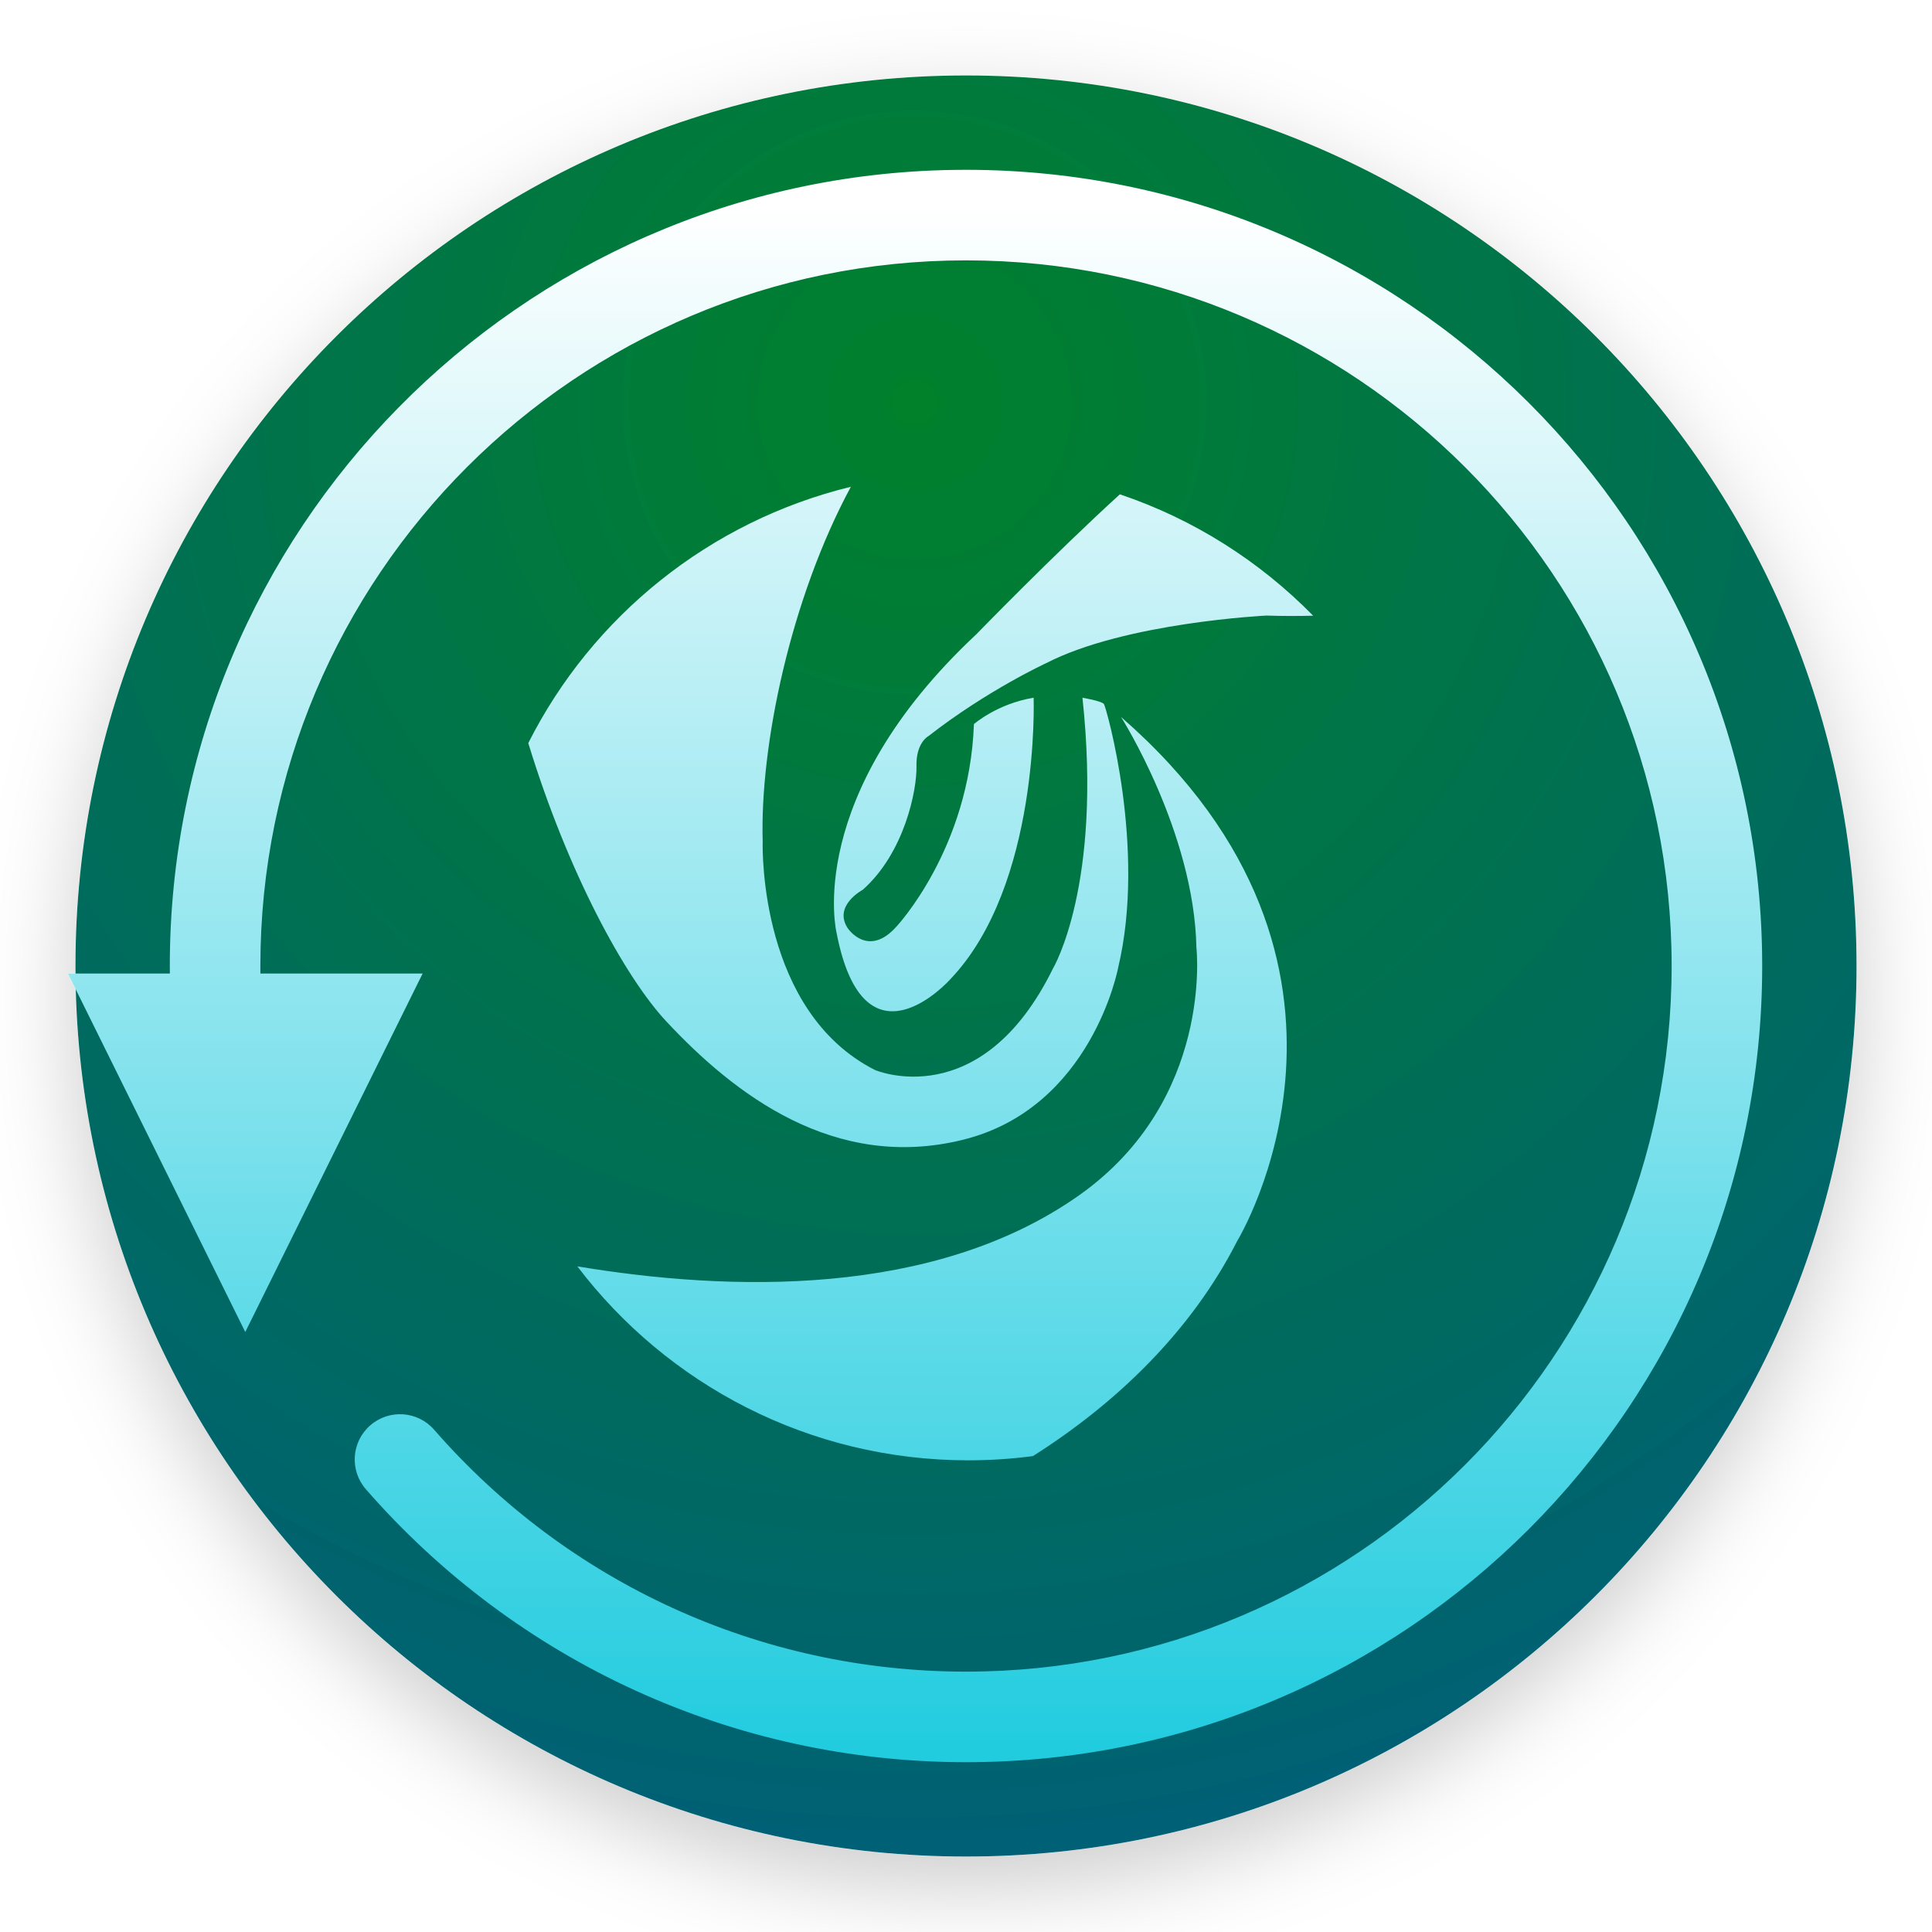
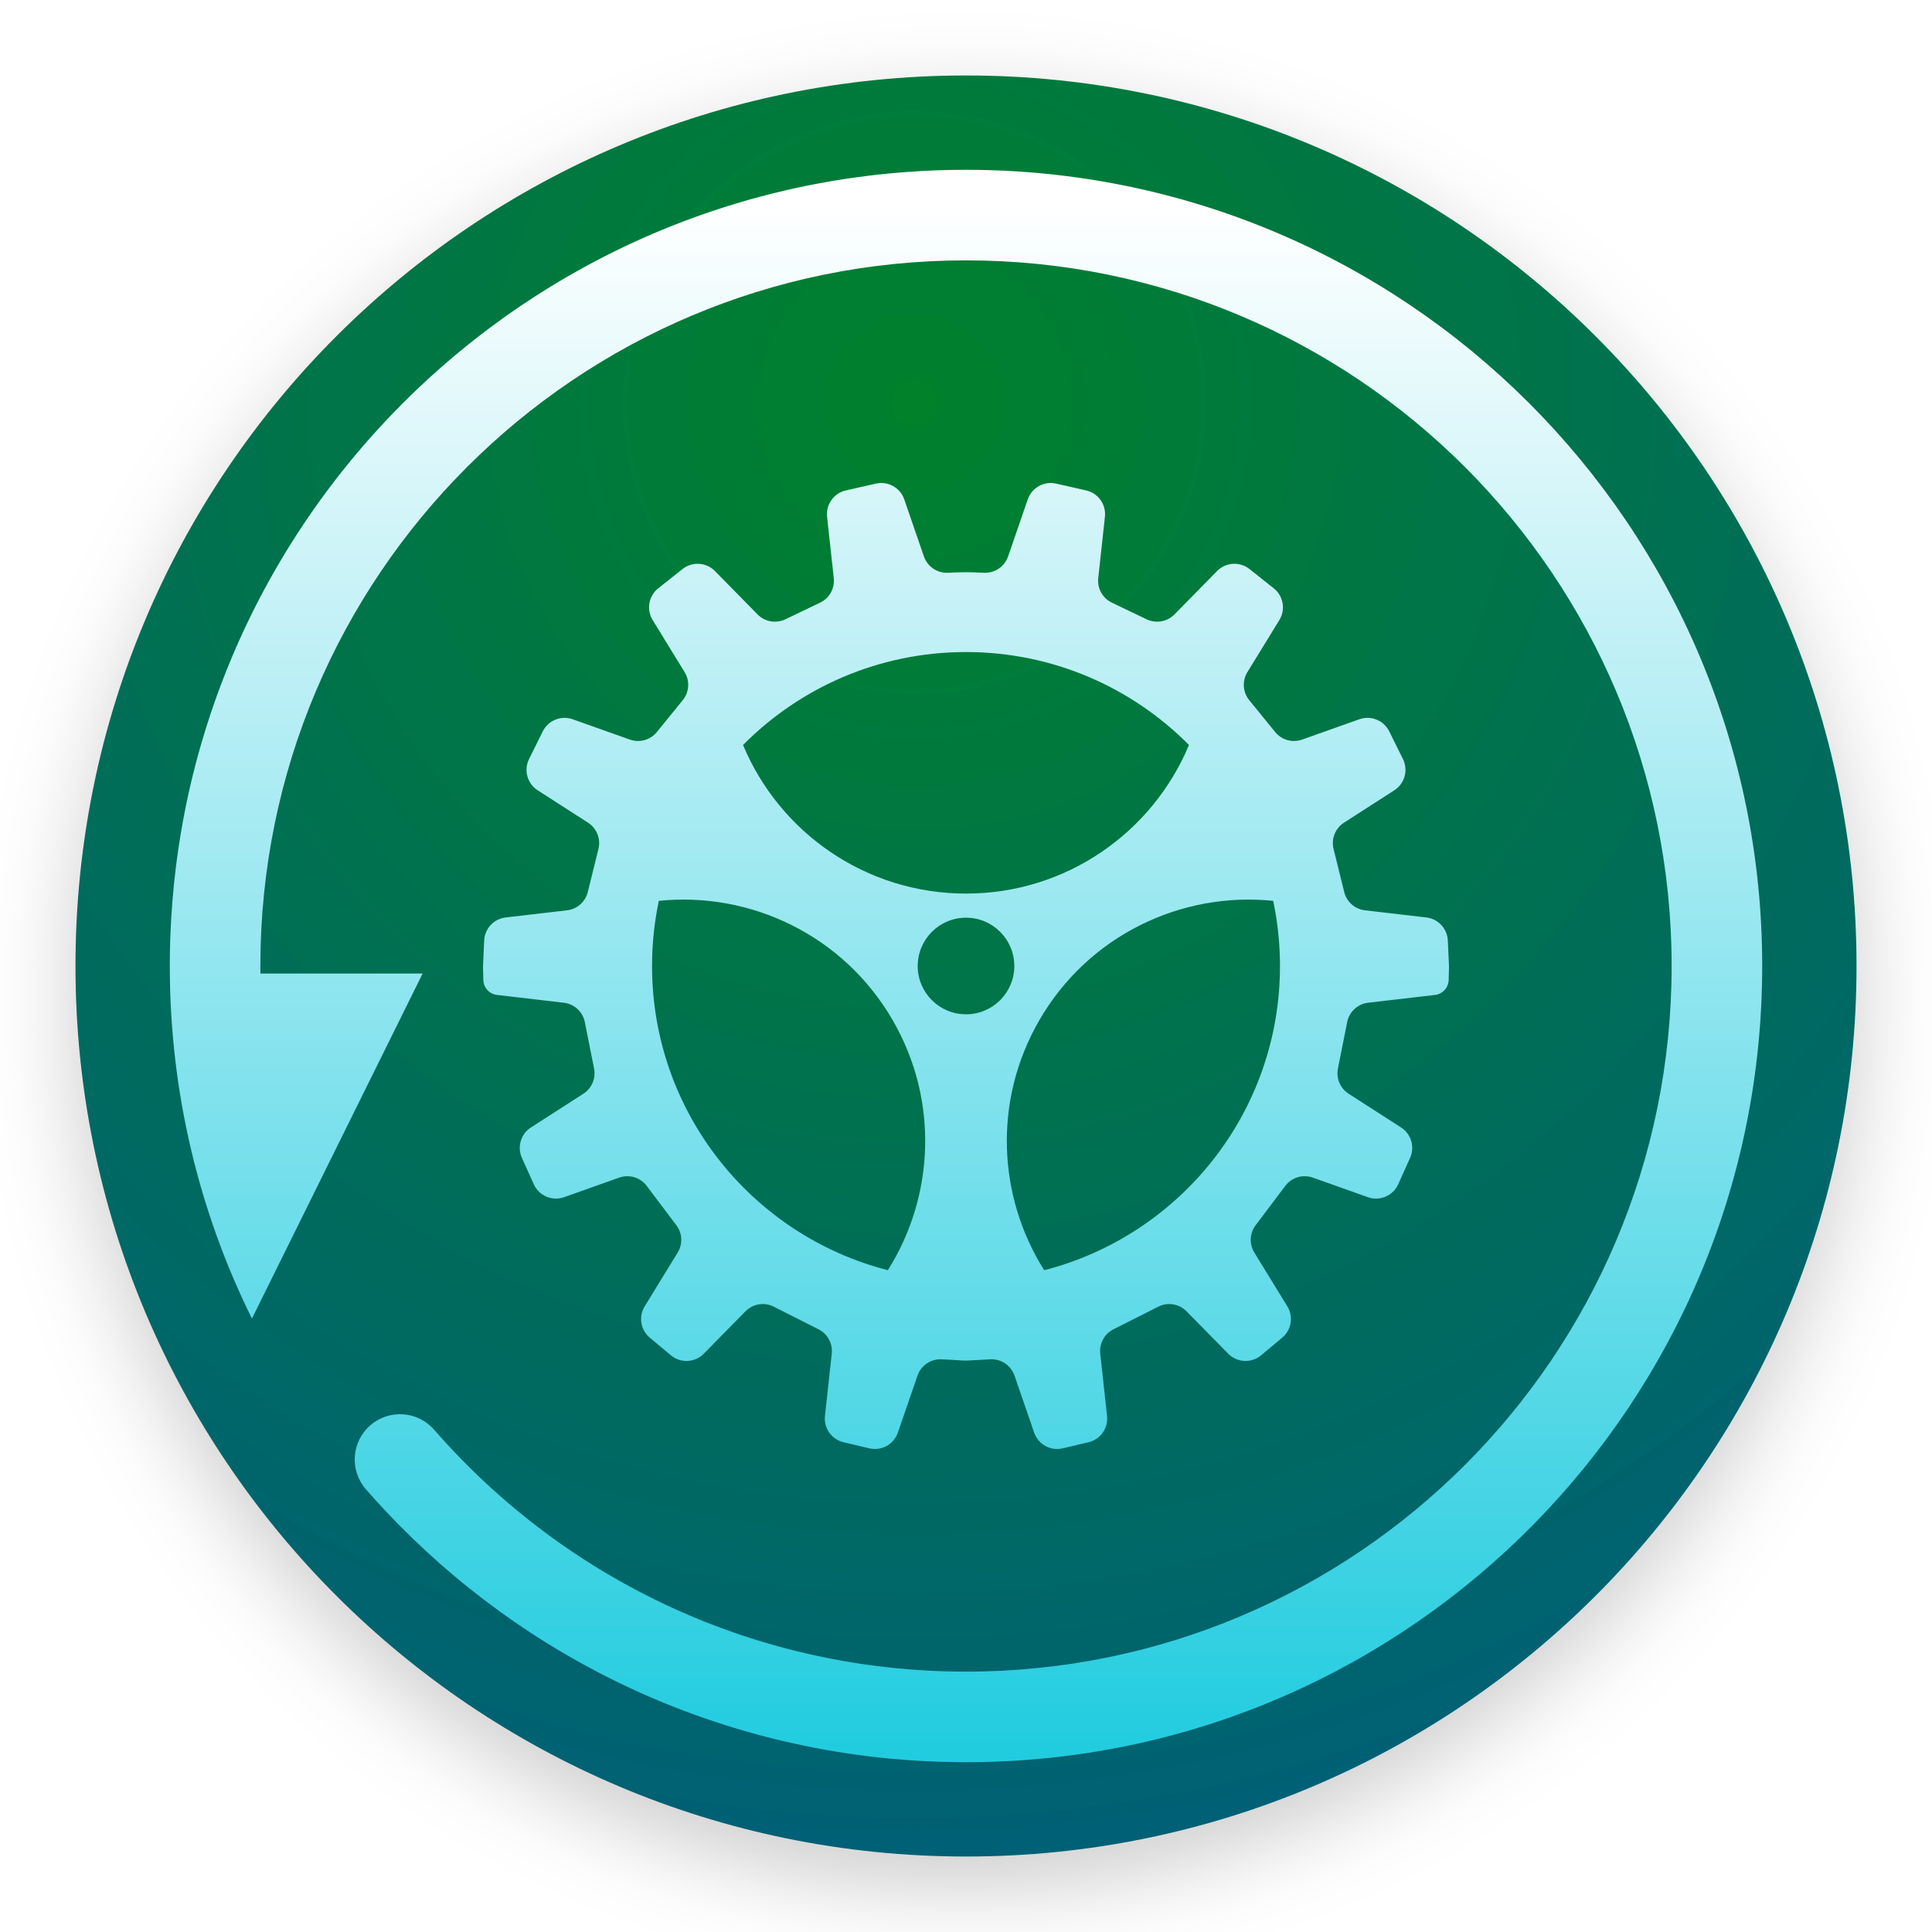
<svg xmlns="http://www.w3.org/2000/svg" width="128" height="128" viewBox="0 0 128 128">
  <defs>
-     <filter id="deepin-clone-a" width="128%" height="127.1%" x="-14.4%" y="-13.6%" filterUnits="objectBoundingBox">
+     <filter id="deepin-clone-a" width="127.1%" height="127.1%" x="-13.6%" y="-13.6%" filterUnits="objectBoundingBox">
      <feOffset dy="2" in="SourceAlpha" result="shadowOffsetOuter1" />
      <feGaussianBlur in="shadowOffsetOuter1" result="shadowBlurOuter1" stdDeviation="3" />
-       <feComposite in="shadowBlurOuter1" in2="SourceAlpha" operator="out" result="shadowBlurOuter1" />
      <feColorMatrix in="shadowBlurOuter1" result="shadowMatrixOuter1" values="0 0 0 0 0   0 0 0 0 0   0 0 0 0 0  0 0 0 0.2 0" />
      <feMerge>
        <feMergeNode in="shadowMatrixOuter1" />
        <feMergeNode in="SourceGraphic" />
      </feMerge>
    </filter>
    <radialGradient id="deepin-clone-b" cx="47.157%" cy="18.859%" r="79.474%" fx="47.157%" fy="18.859%">
      <stop offset="0%" stop-color="#00812B" />
      <stop offset="100%" stop-color="#006174" />
    </radialGradient>
    <linearGradient id="deepin-clone-c" x1="50%" x2="50%" y1="1.859%" y2="100%">
      <stop offset="0%" stop-color="#FFF" />
      <stop offset="100%" stop-color="#21CCDF" />
    </linearGradient>
  </defs>
  <g fill="none" fill-rule="evenodd" filter="url(#deepin-clone-a)" transform="translate(5 5)">
    <circle cx="59" cy="59" r="59" fill="url(#deepin-clone-b)" />
-     <path fill="url(#deepin-clone-c)" fill-rule="nonzero" d="M51.878,0.007 L52.75,0 C81.883,0 105.5,23.617 105.5,52.75 C105.5,81.883 81.883,105.5 52.75,105.5 C37.31,105.5 22.945,98.825 12.991,87.417 C11.901,86.169 12.03,84.274 13.279,83.185 C14.527,82.095 16.422,82.224 17.511,83.472 C26.338,93.588 39.062,99.5 52.75,99.5 C78.569,99.5 99.5,78.569 99.5,52.75 C99.5,26.931 78.569,6 52.75,6 C26.931,6 6,26.931 6,52.75 C6,52.917 6.001,53.084 6.003,53.25 L16.75,53.25 L5,77 L-6.75,53.25 L0.004,53.25 L0,52.75 C0,23.908 23.147,0.473 51.878,0.007 L52.75,0 Z M63.02,36.25 C81.873,52.687 70.73,70.947 70.73,70.947 C67.661,76.988 62.675,81.741 57.183,85.22 C55.78,85.405 54.35,85.5 52.896,85.5 C42.33,85.5 32.941,80.459 27,72.65 C37.004,74.317 50.6,74.752 60.246,67.939 C69.165,61.638 68.016,51.548 68.016,51.548 C67.868,43.873 63.02,36.25 63.02,36.25 Z M45.122,21 C41.12,28.423 39.086,38.171 39.281,44.522 L39.28,44.542 C39.268,45.069 39.105,55.78 46.719,59.64 C46.719,59.64 53.735,62.655 58.516,52.908 C58.516,52.908 61.803,47.407 60.465,34.975 C60.465,34.975 61.745,35.196 61.889,35.394 C62.034,35.591 64.716,44.965 62.831,52.86 C62.831,52.86 61.097,62.136 52.568,64.258 C44.043,66.379 37.398,61.247 32.887,56.412 C30.173,53.503 26.396,46.632 23.75,37.983 C27.977,29.593 35.755,23.281 45.122,21 Z M62.944,21.5 C67.832,23.145 72.204,25.93 75.75,29.542 C74.759,29.568 73.721,29.569 72.664,29.533 C72.664,29.533 63.316,29.983 58.074,32.679 C58.074,32.679 54.165,34.475 50.258,37.522 C50.258,37.522 49.429,37.949 49.469,39.52 C49.504,41.085 48.673,45.258 45.905,47.704 C45.905,47.704 43.929,48.751 44.917,50.25 C44.917,50.25 46.251,52.248 48.131,50.15 C48.131,50.15 52.978,45.009 53.275,36.724 C53.275,36.724 54.809,35.374 57.231,34.976 C57.231,34.976 57.676,47.405 51.694,53.645 C51.694,53.645 46.003,60.034 44.174,50.55 C44.174,50.55 41.948,41.514 53.424,30.783 C53.424,30.783 58.577,25.478 62.944,21.5 Z" transform="translate(6.25 6.25)" />
+     <path fill="url(#deepin-clone-c)" fill-rule="nonzero" d="M52.75,0 C81.883,0 105.5,23.617 105.5,52.75 C105.5,81.592 82.353,105.027 53.622,105.493 L52.75,105.5 C52.435,105.5 52.12,105.497 51.807,105.492 L51.948,105.494 C51.662,105.49 51.377,105.483 51.092,105.474 L51.807,105.492 C51.53,105.487 51.255,105.48 50.98,105.471 L51.092,105.474 C50.794,105.465 50.496,105.453 50.199,105.439 L50.98,105.471 C50.672,105.461 50.365,105.448 50.059,105.433 L50.199,105.439 C49.927,105.426 49.654,105.411 49.383,105.394 L50.059,105.433 C49.782,105.419 49.505,105.403 49.229,105.384 L49.383,105.394 C49.193,105.382 49.004,105.369 48.815,105.355 L48.815,105.355 C48.466,105.329 48.117,105.3 47.769,105.267 L48.152,105.302 C47.907,105.281 47.662,105.258 47.417,105.234 L47.769,105.267 C47.602,105.251 47.434,105.235 47.267,105.217 L47.267,105.218 C46.67,105.156 46.074,105.084 45.481,105.002 L45.481,105.003 C41.81,104.495 38.235,103.607 34.804,102.367 L34.804,102.369 C33.972,102.067 33.149,101.745 32.334,101.403 L32.78,101.589 C32.582,101.508 32.386,101.426 32.189,101.343 L32.334,101.403 C32.069,101.292 31.804,101.178 31.54,101.062 L32.189,101.343 C31.902,101.221 31.617,101.097 31.333,100.971 L31.54,101.062 C31.309,100.961 31.079,100.858 30.85,100.753 L31.333,100.971 C31.1,100.867 30.868,100.762 30.638,100.656 L30.637,100.656 C24.434,97.787 18.881,93.749 14.264,88.825 L14.263,88.825 C13.886,88.422 13.516,88.014 13.151,87.601 L13.152,87.601 L12.962,87.385 L12.962,87.385 L12.991,87.417 C11.901,86.169 12.03,84.274 13.279,83.185 C14.527,82.095 16.422,82.224 17.511,83.472 C26.338,93.588 39.062,99.5 52.75,99.5 C78.569,99.5 99.5,78.569 99.5,52.75 C99.5,26.931 78.569,6 52.75,6 C26.931,6 6,26.931 6,52.75 C6,52.917 6.001,53.084 6.003,53.25 L16.75,53.25 L5.441,76.109 C1.958,69.068 0,61.138 0,52.75 L0.004,53.25 L0,52.75 L0.003,52.198 C0.011,51.354 0.04,50.516 0.088,49.682 L0.088,49.682 C0.111,49.284 0.138,48.888 0.169,48.493 C0.235,47.676 0.318,46.864 0.42,46.059 C0.586,44.749 0.8,43.456 1.059,42.179 L1.059,42.179 C1.245,41.266 1.454,40.362 1.687,39.466 L1.52,40.126 C1.586,39.856 1.655,39.587 1.725,39.318 L1.687,39.466 C1.734,39.283 1.783,39.1 1.832,38.917 L1.725,39.318 C1.795,39.054 1.866,38.791 1.939,38.529 L1.832,38.917 C1.906,38.646 1.982,38.375 2.059,38.106 L1.939,38.529 C2.016,38.255 2.094,37.983 2.174,37.712 L2.059,38.106 C2.159,37.76 2.262,37.416 2.369,37.073 L2.174,37.712 C2.25,37.459 2.326,37.207 2.405,36.956 L2.369,37.073 C2.446,36.824 2.525,36.576 2.606,36.329 L2.405,36.956 C2.489,36.689 2.574,36.424 2.662,36.159 L2.606,36.329 C2.67,36.132 2.736,35.936 2.803,35.74 L2.662,36.159 C2.748,35.899 2.836,35.64 2.926,35.382 L2.803,35.74 C2.886,35.496 2.971,35.252 3.058,35.009 L2.926,35.382 C3.023,35.105 3.122,34.828 3.223,34.552 L3.058,35.009 C3.16,34.723 3.264,34.438 3.371,34.154 L3.223,34.552 C3.311,34.313 3.401,34.074 3.492,33.837 L3.371,34.154 C3.489,33.842 3.61,33.531 3.733,33.221 L3.492,33.837 C3.585,33.595 3.68,33.354 3.776,33.114 L3.733,33.221 C3.813,33.022 3.893,32.823 3.975,32.625 L3.776,33.114 C3.891,32.826 4.009,32.54 4.13,32.254 L3.975,32.625 C4.066,32.405 4.158,32.187 4.251,31.969 L4.13,32.254 C4.231,32.014 4.335,31.774 4.44,31.535 L4.251,31.969 C4.361,31.713 4.472,31.459 4.586,31.206 L4.44,31.535 C4.542,31.303 4.646,31.071 4.751,30.84 L4.586,31.206 C4.709,30.931 4.834,30.658 4.961,30.386 L4.751,30.84 C4.866,30.59 4.982,30.34 5.101,30.092 L4.961,30.386 C5.076,30.142 5.192,29.899 5.31,29.657 L5.101,30.092 C5.224,29.834 5.349,29.577 5.476,29.321 L5.31,29.657 C5.419,29.434 5.529,29.213 5.64,28.992 L5.476,29.321 C5.589,29.092 5.704,28.865 5.821,28.638 L5.64,28.992 C5.787,28.701 5.937,28.412 6.089,28.124 L5.821,28.638 C5.938,28.411 6.056,28.185 6.176,27.96 L6.089,28.124 C6.204,27.907 6.32,27.69 6.438,27.475 L6.176,27.96 C6.314,27.702 6.453,27.446 6.595,27.191 L6.438,27.475 C6.55,27.271 6.662,27.068 6.776,26.866 L6.595,27.191 C6.732,26.943 6.872,26.695 7.014,26.45 L6.776,26.866 C6.924,26.604 7.074,26.343 7.227,26.084 L7.014,26.45 C7.134,26.242 7.255,26.035 7.377,25.829 L7.227,26.084 C7.367,25.844 7.51,25.606 7.654,25.369 L7.377,25.829 C7.523,25.583 7.671,25.339 7.821,25.096 L7.654,25.369 C7.79,25.146 7.927,24.924 8.066,24.704 L7.821,25.096 C7.959,24.873 8.097,24.652 8.238,24.432 L8.066,24.704 C8.215,24.465 8.367,24.228 8.521,23.993 L8.238,24.432 C8.392,24.19 8.548,23.949 8.706,23.71 L8.521,23.993 C8.655,23.787 8.791,23.582 8.928,23.378 L8.706,23.71 C8.851,23.49 8.998,23.272 9.146,23.055 L8.928,23.378 C9.08,23.151 9.234,22.925 9.389,22.701 L9.146,23.055 C9.3,22.83 9.455,22.606 9.612,22.383 L9.389,22.701 C9.545,22.477 9.703,22.254 9.862,22.032 L9.612,22.383 C9.769,22.161 9.928,21.939 10.088,21.72 L9.862,22.032 C10.027,21.802 10.194,21.573 10.363,21.345 L10.088,21.72 C10.248,21.499 10.41,21.28 10.574,21.063 L10.363,21.345 C10.518,21.136 10.674,20.929 10.832,20.723 L10.574,21.063 C10.734,20.85 10.896,20.638 11.059,20.428 L10.832,20.723 C10.981,20.528 11.132,20.334 11.284,20.141 L11.059,20.428 C11.226,20.213 11.394,20 11.564,19.788 L11.284,20.141 C11.452,19.928 11.621,19.716 11.792,19.505 L11.564,19.788 C11.728,19.584 11.892,19.382 12.058,19.18 L11.792,19.505 C11.974,19.282 12.157,19.06 12.343,18.839 L12.058,19.18 C12.219,18.986 12.381,18.792 12.545,18.6 L12.343,18.839 C12.518,18.631 12.694,18.424 12.873,18.218 L12.545,18.6 C12.725,18.388 12.908,18.177 13.092,17.967 L12.873,18.218 C13.047,18.017 13.222,17.818 13.399,17.62 L13.092,17.967 C13.267,17.767 13.444,17.569 13.622,17.372 L13.399,17.62 C13.571,17.427 13.745,17.236 13.92,17.046 L13.622,17.372 C13.807,17.168 13.993,16.965 14.18,16.764 L13.92,17.046 C14.108,16.841 14.297,16.638 14.489,16.437 L14.18,16.764 C14.363,16.569 14.546,16.375 14.732,16.183 L14.489,16.437 C14.664,16.252 14.841,16.069 15.019,15.886 L14.732,16.183 C14.946,15.96 15.161,15.74 15.379,15.522 L15.019,15.886 C15.185,15.716 15.353,15.547 15.522,15.379 L15.379,15.522 C15.551,15.349 15.724,15.178 15.898,15.008 L15.522,15.379 C15.745,15.156 15.97,14.936 16.198,14.717 L15.898,15.008 C16.068,14.842 16.239,14.676 16.412,14.513 L16.198,14.717 C16.393,14.53 16.589,14.344 16.787,14.159 L16.412,14.513 C16.614,14.32 16.819,14.129 17.025,13.939 L16.787,14.159 C16.974,13.985 17.163,13.811 17.353,13.64 L17.025,13.939 C17.23,13.75 17.438,13.562 17.647,13.375 L17.353,13.64 C17.549,13.462 17.746,13.286 17.945,13.111 L17.647,13.375 C17.84,13.203 18.034,13.033 18.229,12.863 L17.945,13.111 C18.159,12.923 18.373,12.738 18.59,12.554 L18.229,12.863 C18.438,12.682 18.649,12.502 18.862,12.324 L18.59,12.554 C18.772,12.399 18.955,12.245 19.14,12.092 L18.862,12.324 C19.086,12.136 19.311,11.95 19.539,11.765 L19.14,12.092 C19.358,11.912 19.578,11.733 19.799,11.556 L19.539,11.765 C19.728,11.611 19.919,11.459 20.111,11.307 L19.799,11.556 C20.014,11.383 20.231,11.212 20.45,11.042 L20.111,11.307 C20.31,11.15 20.51,10.995 20.712,10.841 L20.45,11.042 C20.67,10.872 20.892,10.702 21.115,10.535 L20.712,10.841 C20.921,10.68 21.132,10.521 21.345,10.364 L21.115,10.535 C21.326,10.376 21.539,10.219 21.753,10.064 L21.345,10.364 C21.575,10.192 21.807,10.023 22.041,9.856 L21.753,10.064 C21.957,9.915 22.162,9.769 22.368,9.623 L22.041,9.856 C22.268,9.693 22.496,9.532 22.726,9.373 L22.368,9.623 C22.605,9.455 22.844,9.29 23.085,9.126 L22.726,9.373 C22.928,9.232 23.132,9.093 23.337,8.955 L23.085,9.126 C23.299,8.98 23.515,8.835 23.732,8.692 L23.337,8.955 C23.568,8.799 23.8,8.646 24.034,8.494 L23.732,8.692 C23.955,8.544 24.18,8.398 24.406,8.254 L24.034,8.494 C24.275,8.337 24.516,8.183 24.76,8.03 L24.406,8.254 C24.625,8.114 24.846,7.976 25.067,7.839 L24.76,8.03 C24.97,7.899 25.181,7.768 25.394,7.639 L25.067,7.839 C25.315,7.686 25.564,7.535 25.814,7.386 L25.394,7.639 C25.613,7.506 25.833,7.374 26.054,7.244 L25.814,7.386 C26.046,7.248 26.28,7.111 26.514,6.977 L26.054,7.244 C26.285,7.108 26.518,6.974 26.751,6.841 L26.514,6.977 C26.744,6.845 26.975,6.714 27.207,6.586 L26.751,6.841 C27.003,6.698 27.256,6.558 27.511,6.419 L27.207,6.586 C27.43,6.462 27.654,6.34 27.878,6.22 L27.511,6.419 C27.767,6.279 28.024,6.141 28.283,6.005 L27.878,6.22 C28.135,6.083 28.392,5.947 28.651,5.814 L28.283,6.005 C28.501,5.891 28.72,5.778 28.941,5.666 L28.651,5.814 C28.875,5.699 29.099,5.585 29.325,5.473 L28.941,5.666 C29.192,5.539 29.444,5.414 29.697,5.291 L29.325,5.473 C29.583,5.345 29.842,5.219 30.103,5.095 L29.697,5.291 C29.926,5.179 30.156,5.069 30.387,4.961 L30.103,5.095 C30.335,4.985 30.568,4.876 30.802,4.769 L30.387,4.961 C30.688,4.82 30.99,4.682 31.294,4.547 L30.802,4.769 C31.041,4.659 31.28,4.552 31.52,4.446 L31.294,4.547 C31.537,4.438 31.782,4.331 32.027,4.226 L31.52,4.446 C31.773,4.335 32.027,4.226 32.282,4.118 L32.027,4.226 C32.238,4.136 32.449,4.048 32.661,3.96 L32.282,4.118 C32.562,4 32.842,3.885 33.124,3.772 L32.661,3.96 C32.861,3.878 33.062,3.796 33.263,3.716 L33.124,3.772 C33.366,3.675 33.609,3.579 33.853,3.486 L33.263,3.716 C33.577,3.591 33.893,3.469 34.211,3.35 L33.853,3.486 C34.095,3.393 34.338,3.302 34.583,3.212 L34.211,3.35 C34.464,3.255 34.719,3.161 34.974,3.07 L34.583,3.212 C34.852,3.113 35.122,3.017 35.393,2.922 L34.974,3.07 C35.238,2.976 35.503,2.883 35.769,2.793 L35.393,2.922 C35.639,2.837 35.885,2.753 36.132,2.671 L35.769,2.793 C36.047,2.698 36.326,2.606 36.607,2.516 L36.132,2.671 C36.395,2.584 36.66,2.498 36.926,2.415 L36.607,2.516 C36.913,2.417 37.222,2.322 37.531,2.229 L36.926,2.415 C37.177,2.336 37.429,2.259 37.682,2.183 L37.531,2.229 C37.772,2.156 38.014,2.085 38.256,2.016 L37.682,2.183 C37.956,2.102 38.231,2.022 38.507,1.945 L38.256,2.016 C38.493,1.949 38.731,1.883 38.97,1.818 L38.507,1.945 C38.778,1.87 39.049,1.796 39.322,1.724 L38.97,1.818 C39.24,1.745 39.51,1.675 39.782,1.606 L39.322,1.724 C39.589,1.654 39.857,1.586 40.125,1.52 L40.125,1.52 C40.666,1.387 41.21,1.263 41.757,1.147 L41.474,1.208 C41.664,1.166 41.855,1.126 42.047,1.087 L42.047,1.086 C42.636,0.965 43.228,0.854 43.824,0.752 L43.392,0.827 C43.675,0.777 43.959,0.728 44.244,0.682 L43.824,0.752 C44.104,0.704 44.385,0.659 44.667,0.615 L44.244,0.682 C44.512,0.639 44.781,0.597 45.051,0.558 L45.051,0.558 C45.447,0.5 45.844,0.447 46.242,0.398 C46.726,0.338 47.211,0.285 47.699,0.239 L47.699,0.239 C48.174,0.194 48.651,0.155 49.129,0.122 C50.326,0.041 51.533,0 52.75,0 L52.75,0 Z M48.659,21.835 L49.962,25.616 C50.196,26.294 50.85,26.735 51.566,26.698 C52.046,26.673 52.441,26.661 52.75,26.661 C53.059,26.661 53.454,26.673 53.934,26.698 C54.65,26.735 55.304,26.294 55.538,25.616 L56.841,21.835 C57.109,21.059 57.918,20.608 58.719,20.79 L60.711,21.242 C61.508,21.423 62.043,22.173 61.954,22.986 L61.511,27.052 C61.437,27.731 61.8,28.383 62.416,28.678 L64.717,29.78 C65.337,30.077 66.077,29.947 66.559,29.457 L69.384,26.583 C69.961,25.996 70.888,25.939 71.532,26.451 L73.14,27.727 C73.778,28.233 73.937,29.136 73.511,29.829 L71.392,33.281 C71.035,33.864 71.084,34.608 71.515,35.138 L73.232,37.249 C73.661,37.778 74.377,37.978 75.019,37.75 L78.81,36.403 C79.578,36.131 80.429,36.475 80.791,37.206 L81.7,39.041 C82.063,39.775 81.817,40.665 81.128,41.108 L77.793,43.254 C77.214,43.626 76.936,44.325 77.101,44.993 L77.807,47.849 C77.968,48.501 78.517,48.984 79.183,49.061 L83.251,49.535 C84.034,49.627 84.636,50.272 84.672,51.06 L84.748,52.731 C84.75,52.77 84.75,52.808 84.749,52.847 L84.728,53.676 C84.714,54.186 84.329,54.608 83.823,54.667 L79.395,55.183 C78.701,55.263 78.139,55.782 78.003,56.467 L77.391,59.545 C77.262,60.193 77.543,60.854 78.099,61.212 L81.576,63.449 C82.246,63.88 82.5,64.737 82.172,65.463 L81.384,67.212 C81.04,67.976 80.167,68.347 79.378,68.067 L75.727,66.77 C75.064,66.535 74.326,66.757 73.903,67.318 L71.938,69.927 C71.54,70.455 71.506,71.173 71.852,71.736 L74.038,75.298 C74.456,75.979 74.312,76.862 73.699,77.374 L72.302,78.542 C71.658,79.08 70.71,79.034 70.122,78.436 L67.361,75.628 C66.871,75.129 66.113,75.004 65.488,75.32 L62.518,76.821 C61.919,77.123 61.571,77.765 61.644,78.431 L62.094,82.562 C62.181,83.369 61.655,84.115 60.865,84.302 L59.158,84.706 C58.353,84.897 57.535,84.447 57.266,83.665 L55.965,79.89 C55.73,79.21 55.073,78.768 54.354,78.808 L52.839,78.892 C52.78,78.896 52.72,78.896 52.661,78.892 L51.146,78.808 C50.427,78.768 49.77,79.21 49.535,79.89 L48.234,83.665 C47.965,84.447 47.147,84.897 46.342,84.706 L44.635,84.302 C43.845,84.115 43.319,83.369 43.406,82.562 L43.856,78.431 C43.929,77.765 43.581,77.123 42.982,76.821 L40.012,75.32 C39.387,75.004 38.629,75.129 38.139,75.628 L35.378,78.436 C34.79,79.034 33.842,79.08 33.198,78.542 L31.801,77.374 C31.188,76.862 31.044,75.979 31.462,75.298 L33.648,71.736 C33.994,71.173 33.96,70.455 33.562,69.927 L31.597,67.318 C31.174,66.757 30.436,66.535 29.773,66.77 L26.122,68.067 C25.333,68.347 24.46,67.976 24.116,67.212 L23.328,65.463 C23,64.737 23.254,63.88 23.924,63.449 L27.401,61.212 C27.957,60.854 28.238,60.193 28.109,59.545 L27.497,56.467 C27.361,55.782 26.799,55.263 26.105,55.183 L21.677,54.667 C21.171,54.608 20.786,54.186 20.772,53.676 L20.751,52.847 C20.75,52.808 20.75,52.77 20.752,52.731 L20.828,51.06 C20.864,50.272 21.466,49.627 22.249,49.535 L26.317,49.061 C26.983,48.984 27.532,48.501 27.693,47.849 L28.399,44.993 C28.564,44.325 28.286,43.626 27.707,43.254 L24.372,41.108 C23.683,40.665 23.437,39.775 23.8,39.041 L24.709,37.206 C25.071,36.475 25.922,36.131 26.69,36.403 L30.481,37.75 C31.123,37.978 31.839,37.778 32.268,37.249 L33.985,35.138 C34.416,34.608 34.465,33.864 34.108,33.281 L31.989,29.829 C31.563,29.136 31.722,28.233 32.36,27.727 L33.968,26.451 C34.612,25.939 35.539,25.996 36.116,26.583 L38.941,29.457 C39.423,29.947 40.163,30.077 40.783,29.78 L43.084,28.678 C43.7,28.383 44.063,27.731 43.989,27.052 L43.546,22.986 C43.457,22.173 43.992,21.423 44.789,21.242 L46.781,20.79 C47.582,20.608 48.391,21.059 48.659,21.835 Z M32.399,48.433 C32.105,49.826 31.95,51.271 31.95,52.752 C31.95,62.453 38.59,70.603 47.573,72.904 C50.641,68.04 50.976,61.68 47.901,56.353 C44.647,50.716 38.481,47.808 32.399,48.433 Z M57.601,56.353 C54.526,61.68 54.861,68.04 57.93,72.905 C66.912,70.603 73.552,62.453 73.552,52.752 C73.552,51.559 73.451,50.389 73.258,49.25 L73.154,48.683 L73.102,48.433 C67.021,47.808 60.855,50.716 57.601,56.353 Z M52.751,49.55 C50.984,49.55 49.551,50.983 49.551,52.75 C49.551,54.518 50.984,55.95 52.751,55.95 C54.518,55.95 55.951,54.518 55.951,52.75 C55.951,50.983 54.518,49.55 52.751,49.55 Z M52.751,31.95 C46.974,31.95 41.748,34.305 37.978,38.108 C40.39,43.889 46.096,47.952 52.751,47.952 C59.406,47.952 65.112,43.889 67.523,38.107 C63.754,34.305 58.527,31.95 52.751,31.95 Z" transform="translate(6.25 6.25)" />
  </g>
</svg>
